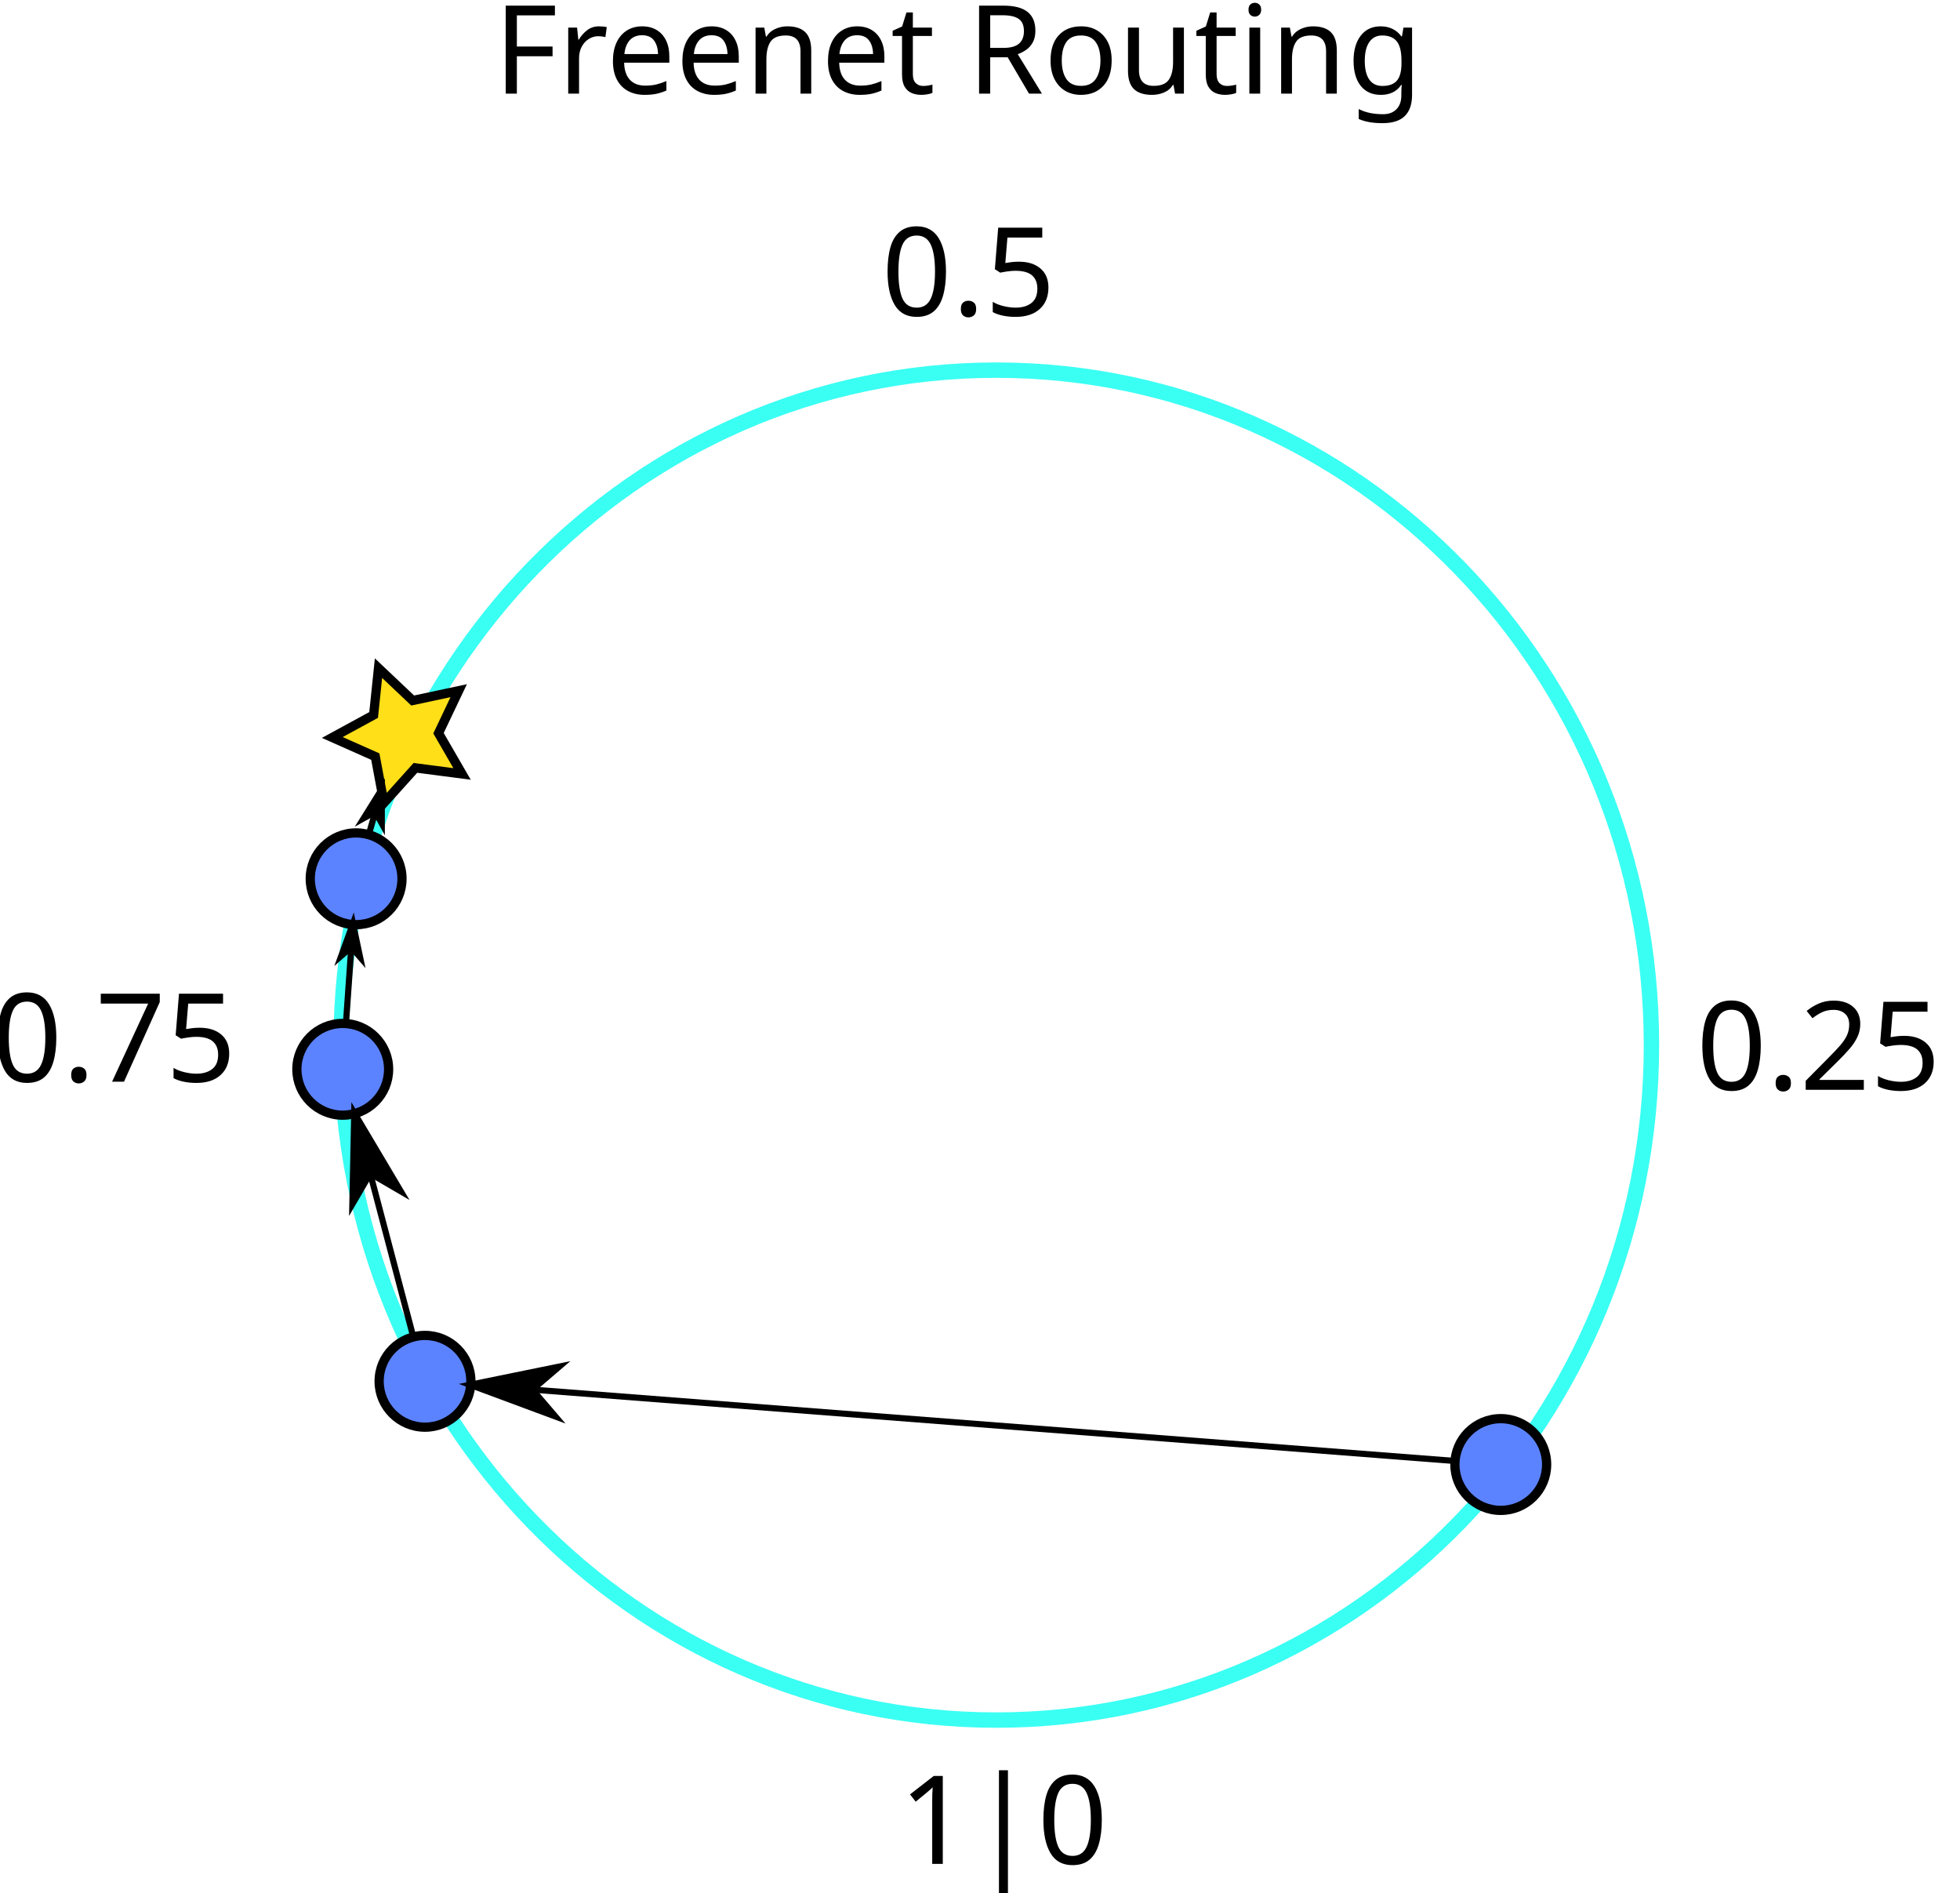
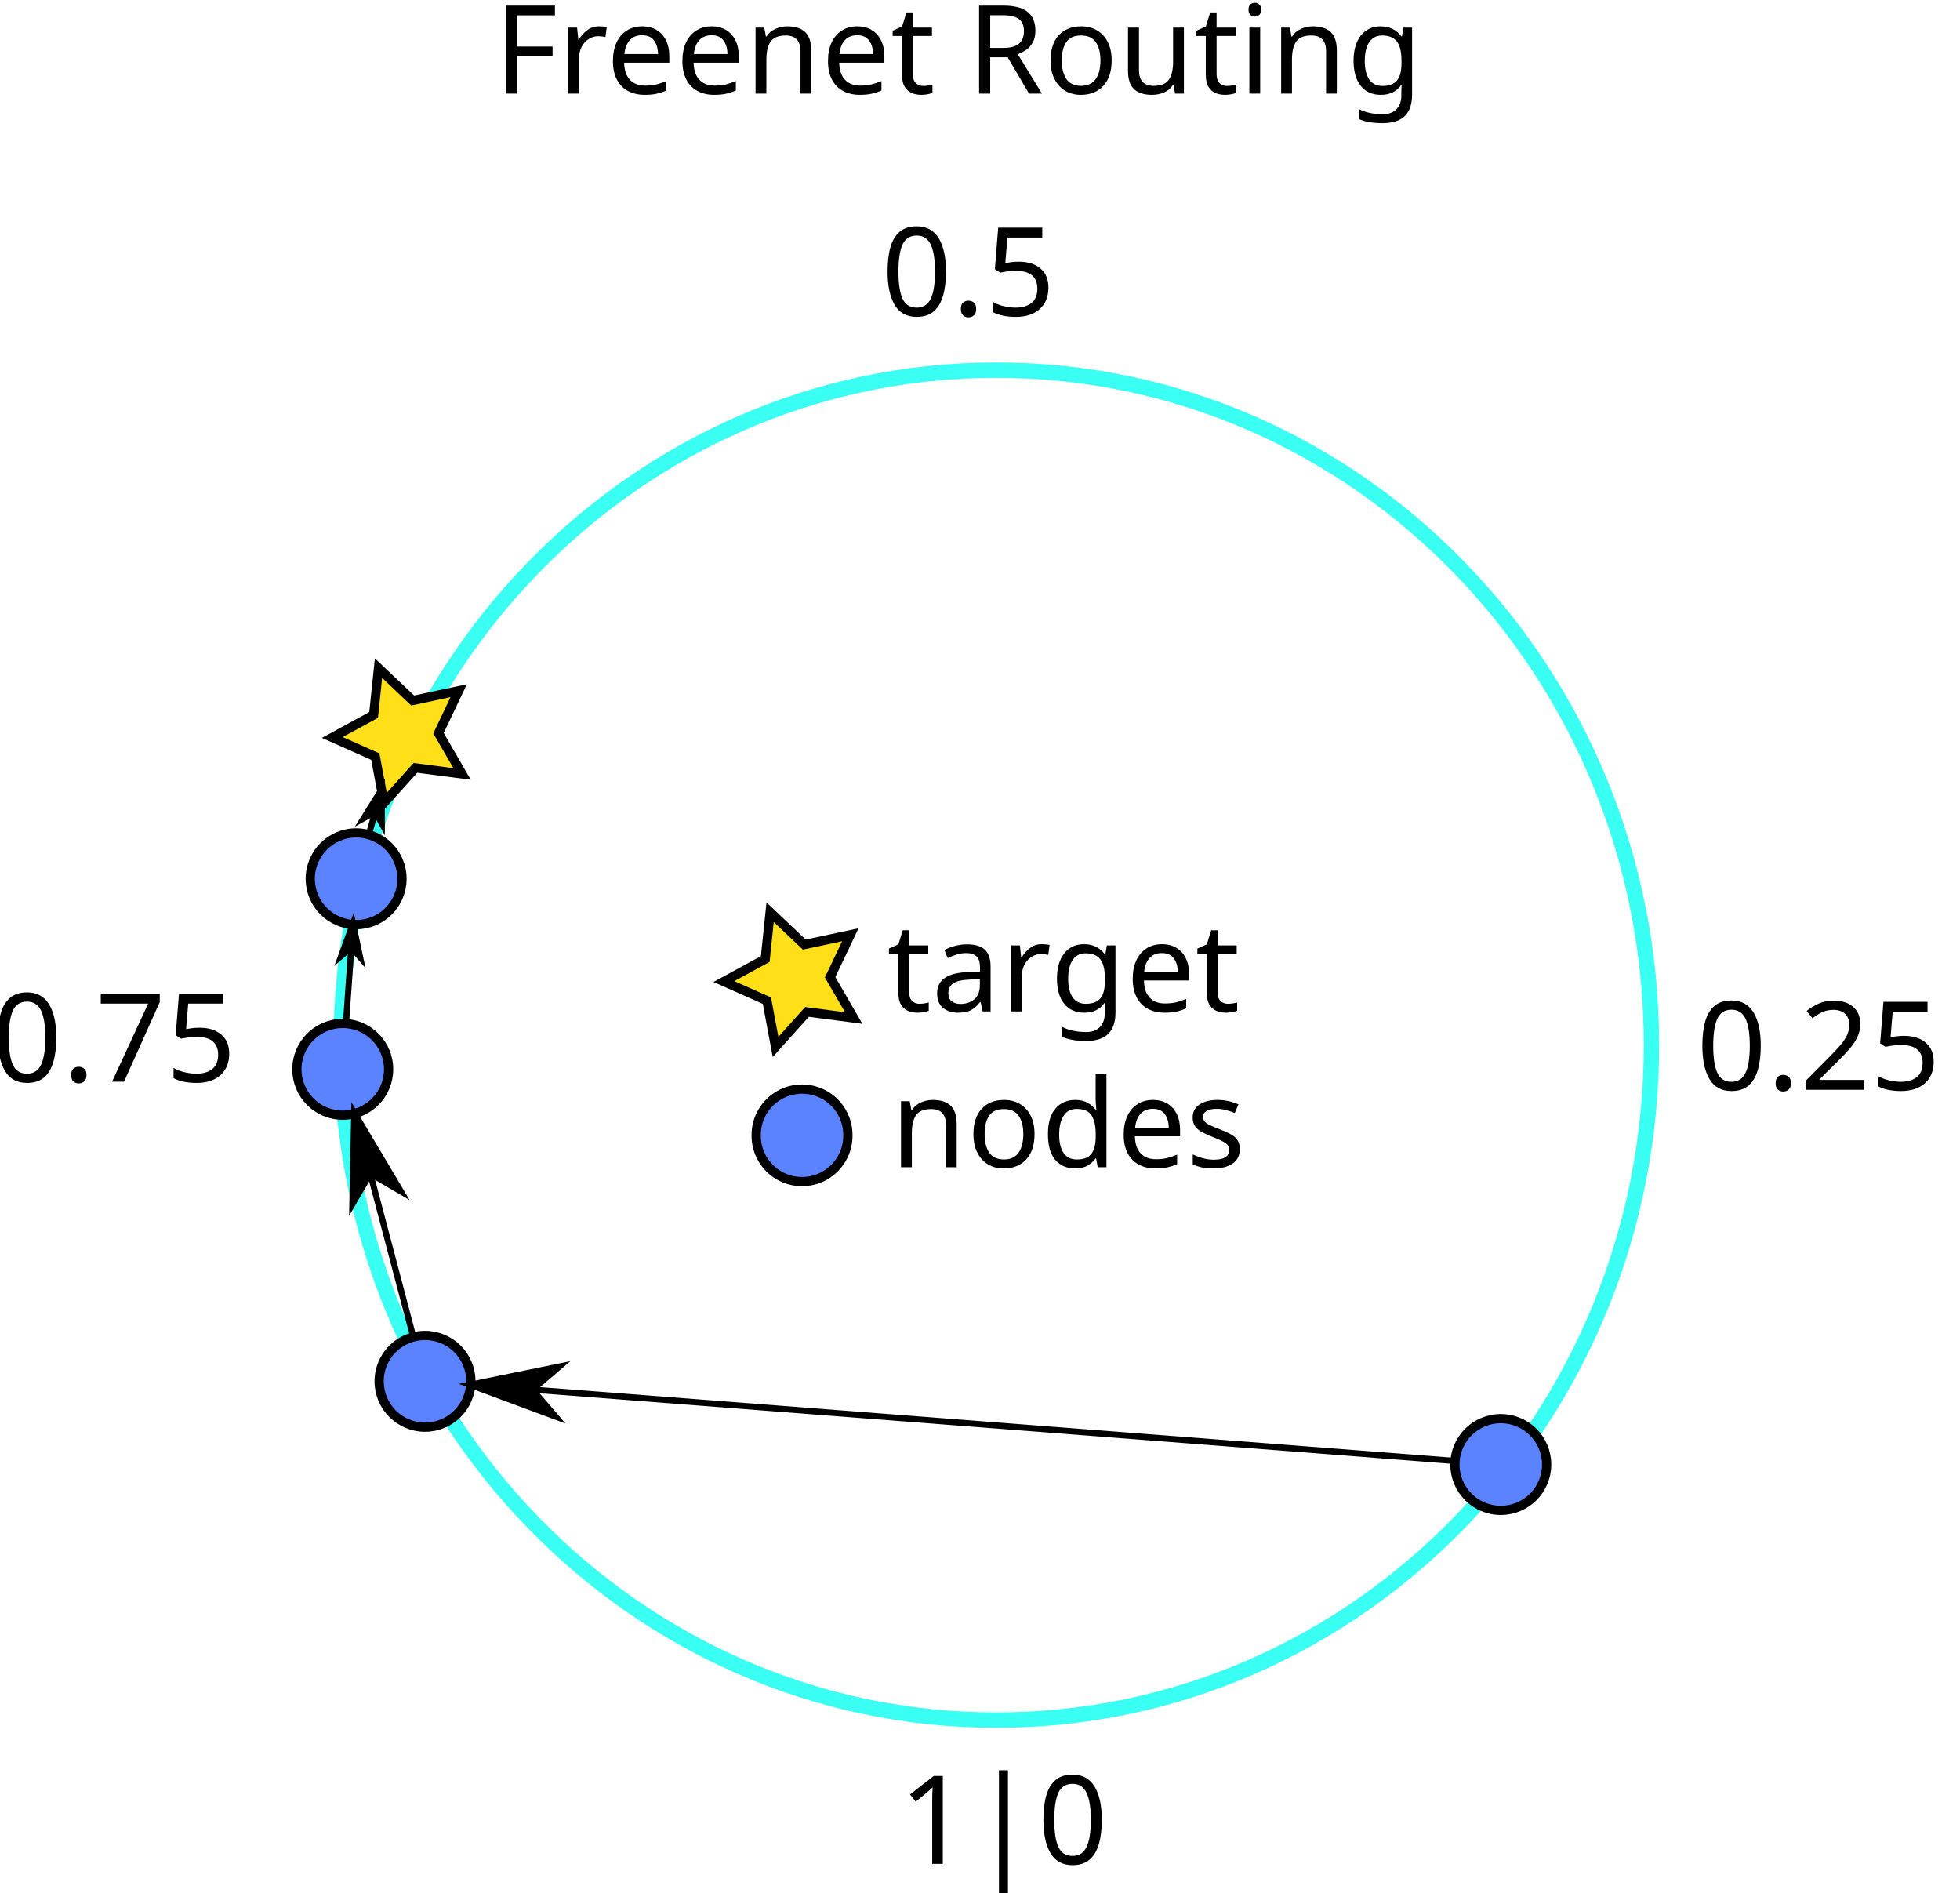
<svg xmlns="http://www.w3.org/2000/svg" width="636.512" height="614.598" id="svg2" version="1.1">
  <defs id="defs4">
    <marker orient="auto" refY="0" refX="0" id="Arrow1Lend" style="overflow:visible">
      <path id="path3911" d="M 0,0 5,-5 -12.5,0 5,5 0,0 z" style="fill-rule:evenodd;stroke:#000000;stroke-width:1pt" transform="matrix(-0.8,0,0,-0.8,-10,0)" />
    </marker>
    <marker orient="auto" refY="0" refX="0" id="Arrow1Mend" style="overflow:visible">
      <path id="path3917" d="M 0,0 5,-5 -12.5,0 5,5 0,0 z" style="fill-rule:evenodd;stroke:#000000;stroke-width:1pt" transform="matrix(-0.4,0,0,-0.4,-4,0)" />
    </marker>
    <marker orient="auto" refY="0" refX="0" id="Arrow2Mend" style="overflow:visible">
      <path id="path3935" style="fill-rule:evenodd;stroke-width:0.625;stroke-linejoin:round" d="M 8.719,4.034 -2.207,0.016 8.719,-4.002 c -1.745,2.372 -1.735,5.617 -6e-7,8.035 z" transform="scale(-0.6,-0.6)" />
    </marker>
    <marker orient="auto" refY="0" refX="0" id="Arrow2Send" style="overflow:visible">
      <path id="path3941" style="fill-rule:evenodd;stroke-width:0.625;stroke-linejoin:round" d="M 8.719,4.034 -2.207,0.016 8.719,-4.002 c -1.745,2.372 -1.735,5.617 -6e-7,8.035 z" transform="matrix(-0.3,0,0,-0.3,0.69,0)" />
    </marker>
    <marker orient="auto" refY="0" refX="0" id="Arrow2Lend" style="overflow:visible">
      <path id="path3929" style="fill-rule:evenodd;stroke-width:0.625;stroke-linejoin:round" d="M 8.719,4.034 -2.207,0.016 8.719,-4.002 c -1.745,2.372 -1.735,5.617 -6e-7,8.035 z" transform="matrix(-1.1,0,0,-1.1,-1.1,0)" />
    </marker>
  </defs>
  <g id="layer1" transform="translate(-76.45325,-168.3562)">
    <path style="fill:none;stroke:#3afff3;stroke-width:5;stroke-linecap:butt;stroke-linejoin:miter;stroke-miterlimit:4;stroke-opacity:1;stroke-dasharray:none" id="path2985" d="m 612.766,507.681 c 0,121.033 -95.259,219.149 -212.766,219.149 -117.507,0 -212.766,-98.116 -212.766,-219.149 0,-121.033 95.259,-219.149 212.766,-219.149 117.507,0 212.766,98.116 212.766,219.149 z" />
    <path style="fill:#ffdf18;fill-opacity:1;stroke:#000000;stroke-width:3;stroke-miterlimit:4;stroke-opacity:1;stroke-dasharray:none" id="path3771" d="m 593.617,607.681 -15.155,-1.974 -10.218,11.365 -2.805,-15.023 -13.966,-6.206 13.421,-7.311 1.586,-15.2 11.1,10.505 14.947,-3.189 -6.561,13.803 z" transform="translate(-367.1069,-188.0411)" />
    <path style="fill:#5c83ff;fill-opacity:1;stroke:#000000;stroke-width:3;stroke-miterlimit:4;stroke-opacity:1;stroke-dasharray:none" id="path3775" d="m 578.723,643.852 c 0,8.226 -6.668,14.894 -14.894,14.894 -8.226,0 -14.894,-6.668 -14.894,-14.894 0,-8.226 6.668,-14.894 14.894,-14.894 8.226,0 14.894,6.668 14.894,14.894 z" />
    <text xml:space="preserve" style="font-size:40px;font-style:normal;font-weight:normal;line-height:125%;letter-spacing:0px;word-spacing:0px;fill:#000000;fill-opacity:1;stroke:none;font-family:Sans" x="368.421" y="773.52" id="text3777">
      <tspan id="tspan3779" x="368.421" y="773.52">1|0</tspan>
    </text>
    <text xml:space="preserve" style="font-size:40px;font-style:normal;font-weight:normal;line-height:125%;letter-spacing:0px;word-spacing:0px;fill:#000000;fill-opacity:1;stroke:none;font-family:Sans" x="362.737" y="270.836" id="text3781">
      <tspan id="tspan3783" x="362.737" y="270.836">0.5</tspan>
    </text>
    <text xml:space="preserve" style="font-size:40px;font-style:normal;font-weight:normal;line-height:125%;letter-spacing:0px;word-spacing:0px;fill:#000000;fill-opacity:1;stroke:none;font-family:Sans" x="627.34" y="522.186" id="text3781-1">
      <tspan x="627.34" y="522.186" id="tspan3806">0.25</tspan>
    </text>
    <text xml:space="preserve" style="font-size:40px;font-style:normal;font-weight:normal;line-height:125%;letter-spacing:0px;word-spacing:0px;fill:#000000;fill-opacity:1;stroke:none;font-family:Sans" x="73.817" y="519.554" id="text3781-1-5">
      <tspan x="73.817" y="519.554" id="tspan3806-6">0.75</tspan>
    </text>
    <path transform="translate(-349.3561,-27.0157)" style="fill:#5c83ff;fill-opacity:1;stroke:#000000;stroke-width:3;stroke-miterlimit:4;stroke-opacity:1;stroke-dasharray:none" id="path3775-4" d="m 578.723,643.852 c 0,8.226 -6.668,14.894 -14.894,14.894 -8.226,0 -14.894,-6.668 -14.894,-14.894 0,-8.226 6.668,-14.894 14.894,-14.894 8.226,0 14.894,6.668 14.894,14.894 z" />
    <path transform="translate(-376.0704,-128.3165)" style="fill:#5c83ff;fill-opacity:1;stroke:#000000;stroke-width:3;stroke-miterlimit:4;stroke-opacity:1;stroke-dasharray:none" id="path3775-4-2" d="m 578.723,643.852 c 0,8.226 -6.668,14.894 -14.894,14.894 -8.226,0 -14.894,-6.668 -14.894,-14.894 0,-8.226 6.668,-14.894 14.894,-14.894 8.226,0 14.894,6.668 14.894,14.894 z" />
    <path transform="translate(-371.7245,-190.1736)" style="fill:#5c83ff;fill-opacity:1;stroke:#000000;stroke-width:3;stroke-miterlimit:4;stroke-opacity:1;stroke-dasharray:none" id="path3775-4-2-2" d="m 578.723,643.852 c 0,8.226 -6.668,14.894 -14.894,14.894 -8.226,0 -14.894,-6.668 -14.894,-14.894 0,-8.226 6.668,-14.894 14.894,-14.894 8.226,0 14.894,6.668 14.894,14.894 z" />
    <path style="fill:none;stroke:#000000;stroke-width:2;stroke-linecap:round;stroke-linejoin:miter;stroke-miterlimit:4;stroke-opacity:1;stroke-dasharray:none;marker-end:url(#Arrow1Lend)" d="M 548.98,642.703 229.324,617.984" id="path3896" />
    <path style="fill:none;stroke:#000000;stroke-width:2;stroke-linecap:butt;stroke-linejoin:miter;stroke-miterlimit:4;stroke-opacity:1;stroke-dasharray:none;marker-end:url(#Arrow1Mend)" d="m 196.21,439.357 4.151,-14.483" id="path3902" />
    <path style="fill:none;stroke:#000000;stroke-width:2;stroke-linecap:butt;stroke-linejoin:miter;stroke-miterlimit:4;stroke-opacity:1;stroke-dasharray:none;marker-mid:none;marker-end:url(#Arrow1Lend)" d="M 210.675,602.431 191.558,529.94" id="path4894" />
    <path style="fill:none;stroke:#000000;stroke-width:2;stroke-linecap:butt;stroke-linejoin:miter;stroke-miterlimit:4;stroke-opacity:1;stroke-dasharray:none;marker-end:url(#Arrow1Mend)" d="m 188.803,500.678 2.258,-32.142" id="path4896" />
    <text xml:space="preserve" style="font-size:40px;font-style:normal;font-weight:normal;line-height:125%;letter-spacing:0px;word-spacing:0px;fill:#000000;fill-opacity:1;stroke:none;font-family:Sans" x="236.821" y="198.747" id="text6603">
      <tspan id="tspan6605" x="236.821" y="198.747">Freenet Routing</tspan>
    </text>
+     <path style="fill:#ffdf18;fill-opacity:1;stroke:#000000;stroke-width:3;stroke-miterlimit:4;stroke-opacity:1;stroke-dasharray:none" id="path3771-4" d="m 593.617,607.681 -15.155,-1.974 -10.218,11.365 -2.805,-15.023 -13.966,-6.206 13.421,-7.311 1.586,-15.2 11.1,10.505 14.947,-3.189 -6.561,13.803 z" transform="translate(-239.9307,-108.8)" />
+     <path transform="translate(-226.9168,-106.8749)" style="fill:#5c83ff;fill-opacity:1;stroke:#000000;stroke-width:3;stroke-miterlimit:4;stroke-opacity:1;stroke-dasharray:none" id="path3775-4-2-2-8" d="m 578.723,643.852 a 14.894,14.894 0 1 1 -29.787,0 14.894,14.894 0 1 1 29.787,0 z" />
+     <text xml:space="preserve" style="font-size:40px;font-style:normal;font-weight:normal;line-height:125%;letter-spacing:0px;word-spacing:0px;fill:#000000;fill-opacity:1;stroke:none;font-family:Sans" x="364.499" y="496.747" id="text3049">
+       <tspan id="tspan3051" x="364.499" y="496.747">target</tspan>
+     </text>
+     <text xml:space="preserve" style="font-size:40px;font-style:normal;font-weight:normal;line-height:125%;letter-spacing:0px;word-spacing:0px;fill:#000000;fill-opacity:1;stroke:none;font-family:Sans" x="365.649" y="547.322" id="text3053">
+       <tspan id="tspan3055" x="365.649" y="547.322">nodes</tspan>
+     </text>
  </g>
</svg>
